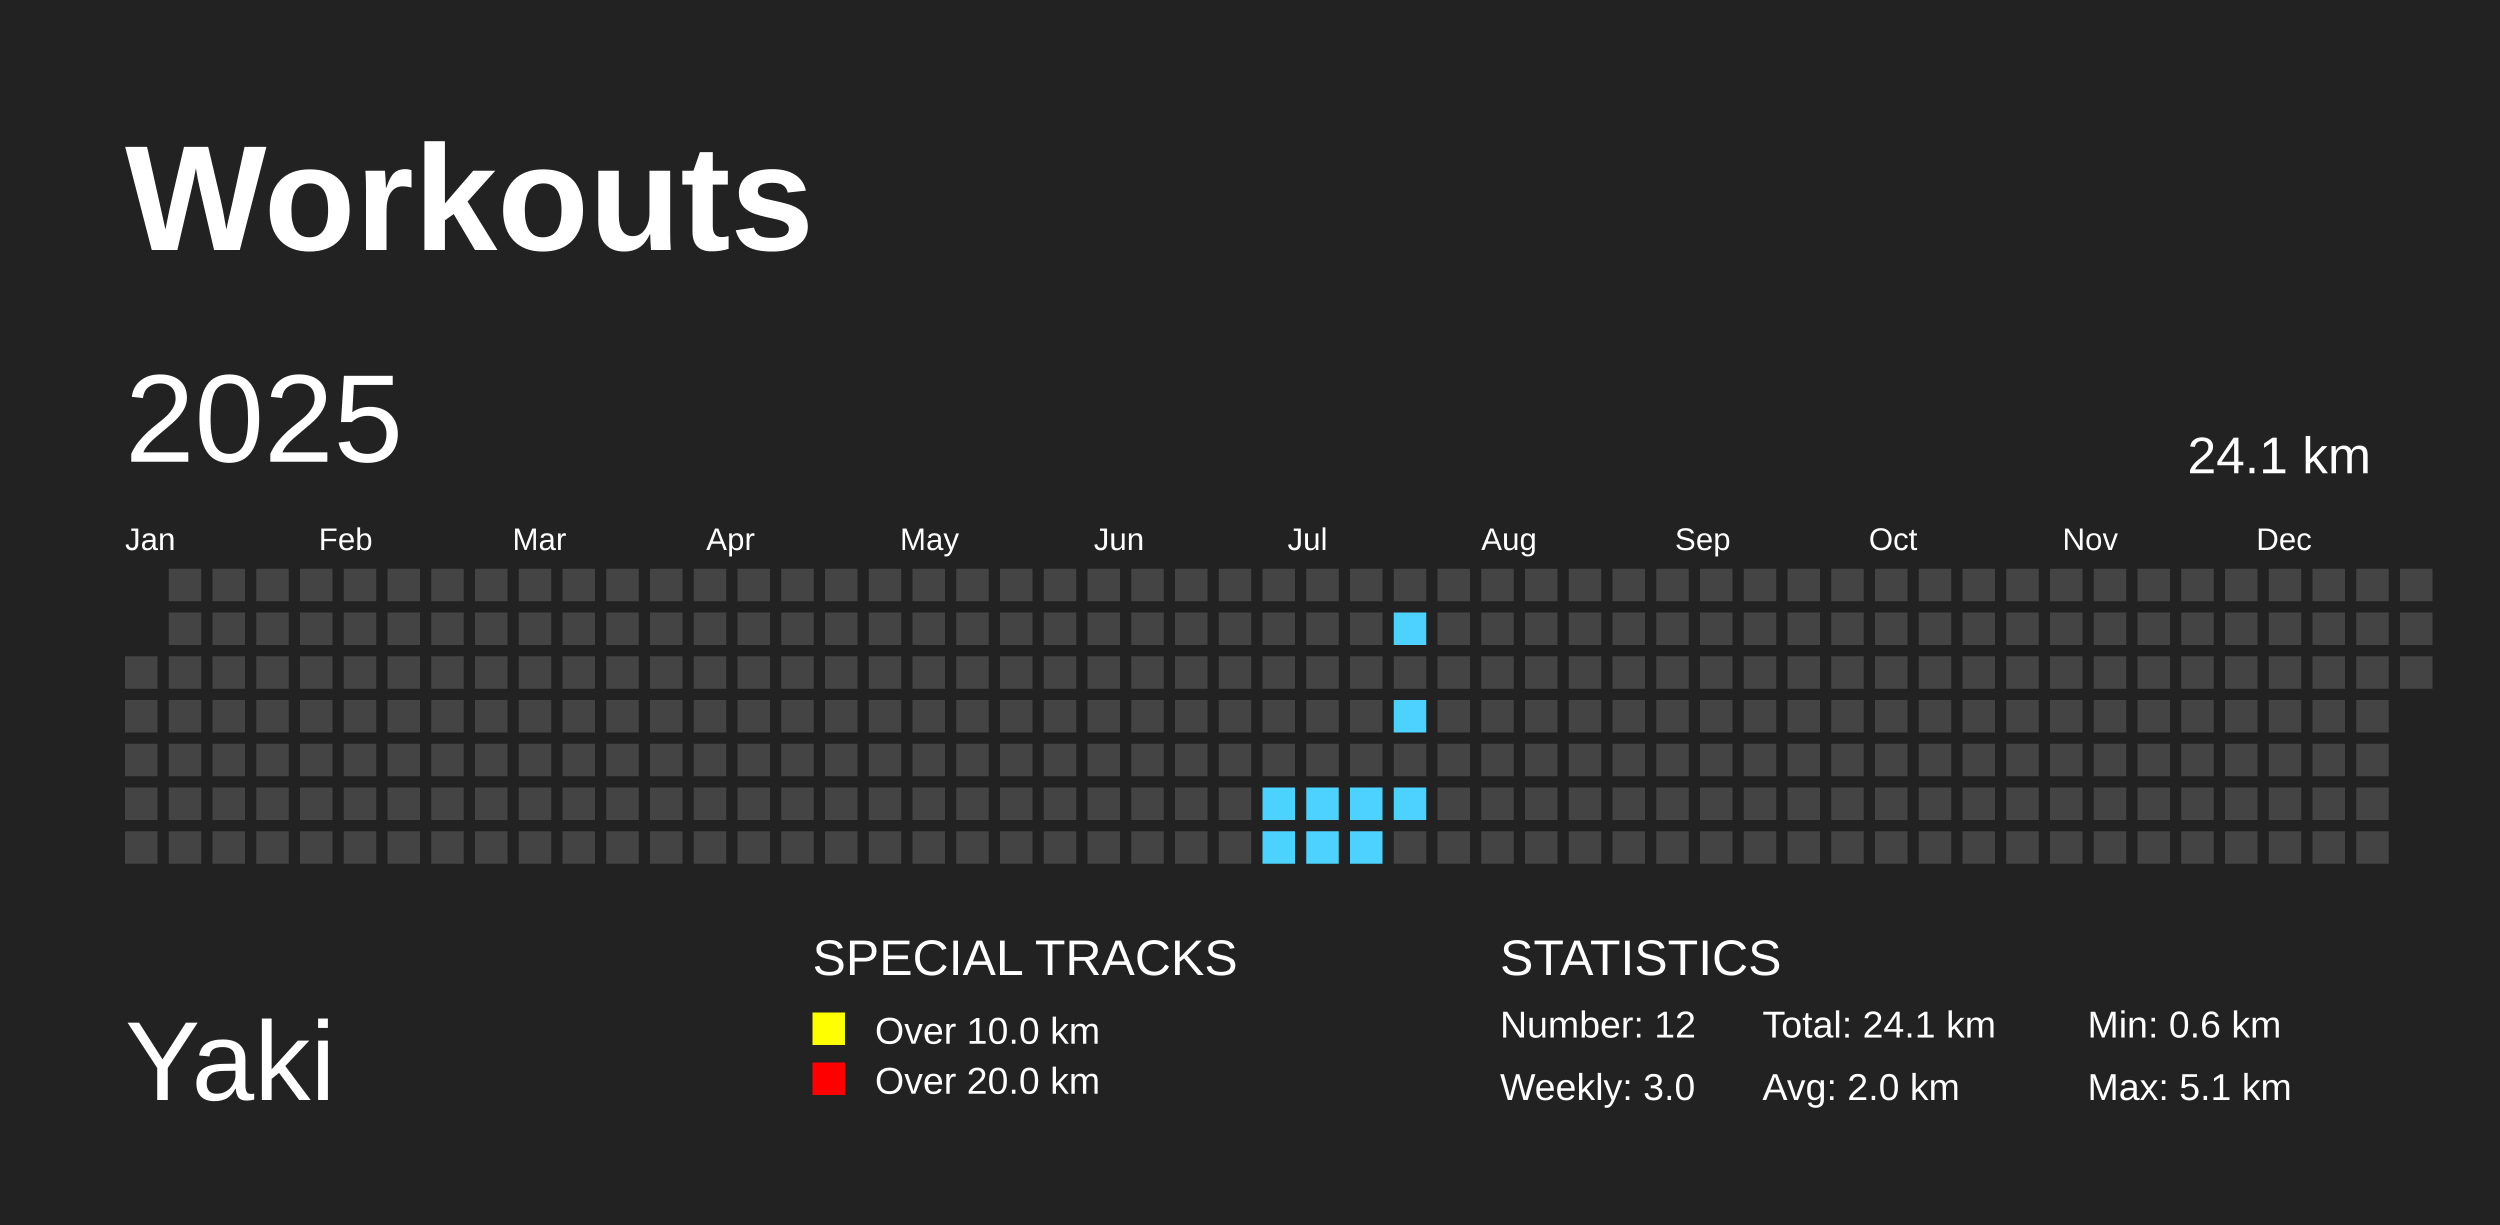
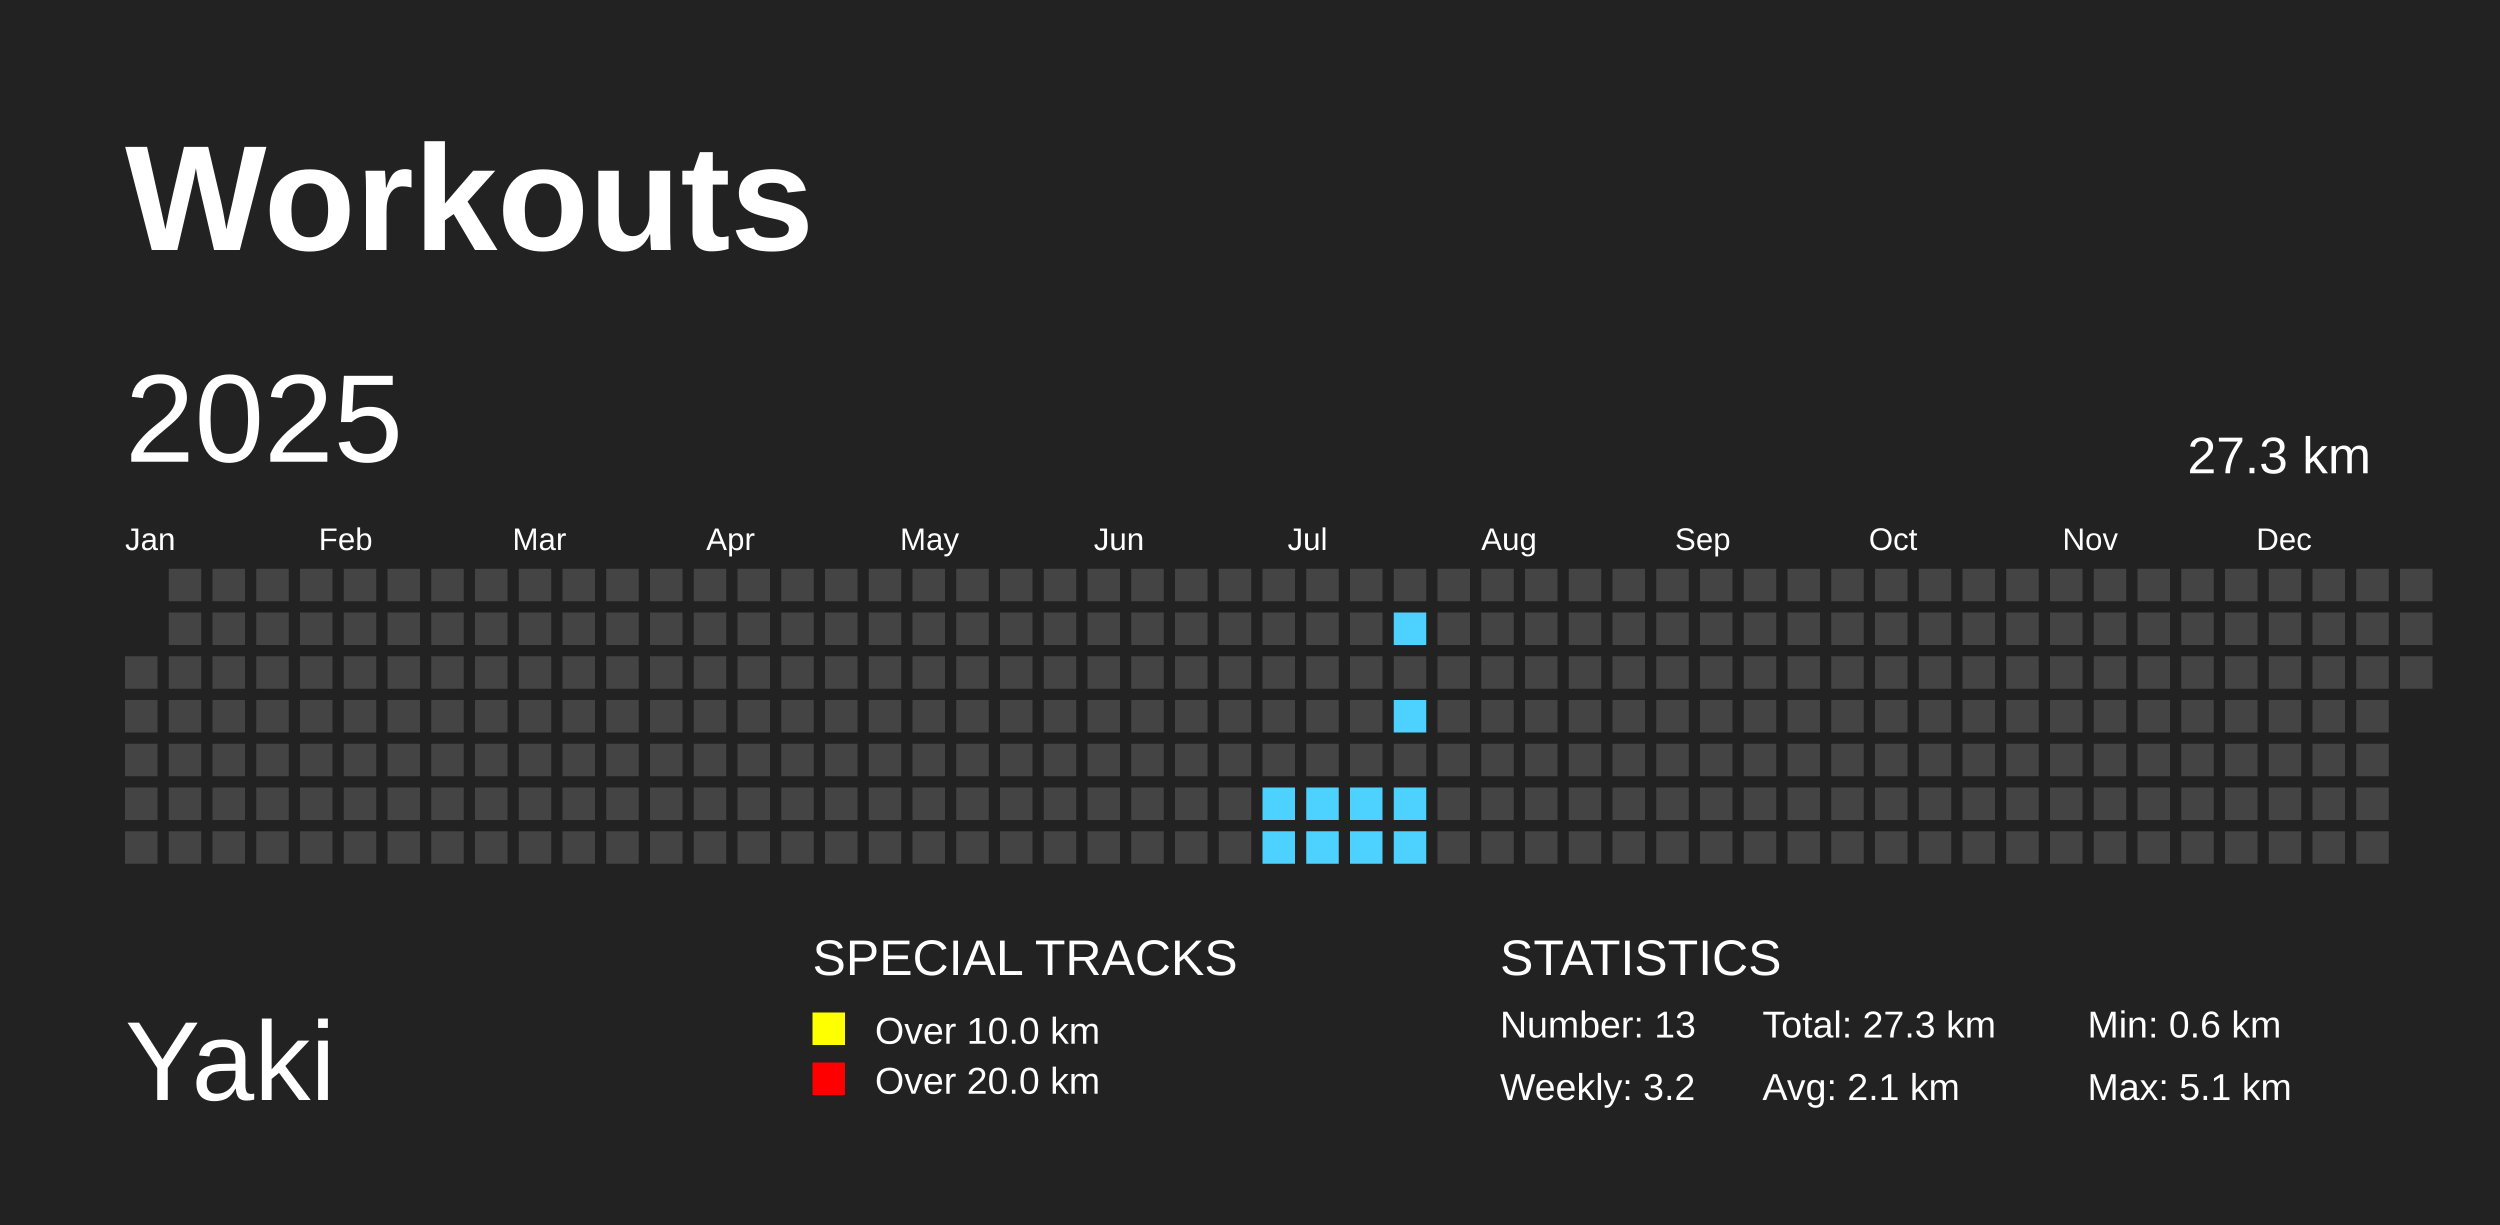
<svg xmlns="http://www.w3.org/2000/svg" baseProfile="full" height="98mm" version="1.1" viewBox="0,0,200,98" width="200mm">
  <defs />
  <rect fill="#222222" height="98" width="200" x="0" y="0" />
  <text fill="#FFFFFF" style="font-size:12px; font-family:Arial; font-weight:bold;" x="10" y="20">Workouts</text>
  <text fill="#FFFFFF" style="font-size:9px; font-family:Arial" x="10" y="88">Yaki</text>
  <text fill="#FFFFFF" style="font-size:4px; font-family:Arial" x="65" y="78">SPECIAL TRACKS</text>
  <rect fill="yellow" height="2.6" width="2.6" x="65" y="81" />
  <text fill="#FFFFFF" style="font-size:3px; font-family:Arial" x="70" y="83.5">Over 10.0 km</text>
  <rect fill="red" height="2.6" width="2.6" x="65" y="85" />
  <text fill="#FFFFFF" style="font-size:3px; font-family:Arial" x="70" y="87.5">Over 20.0 km</text>
  <text fill="#FFFFFF" style="font-size:4px; font-family:Arial" x="120" y="78">STATISTICS</text>
-   <text fill="#FFFFFF" style="font-size:3px; font-family:Arial" x="120" y="83">Number: 12</text>
-   <text fill="#FFFFFF" style="font-size:3px; font-family:Arial" x="120" y="88">Weekly: 3.0</text>
-   <text fill="#FFFFFF" style="font-size:3px; font-family:Arial" x="141" y="83">Total: 24.1 km</text>
-   <text fill="#FFFFFF" style="font-size:3px; font-family:Arial" x="141" y="88">Avg: 2.0 km</text>
+   <text fill="#FFFFFF" style="font-size:3px; font-family:Arial" x="120" y="83">Number: 13</text>
+   <text fill="#FFFFFF" style="font-size:3px; font-family:Arial" x="120" y="88">Weekly: 3.2</text>
+   <text fill="#FFFFFF" style="font-size:3px; font-family:Arial" x="141" y="83">Total: 27.3 km</text>
+   <text fill="#FFFFFF" style="font-size:3px; font-family:Arial" x="141" y="88">Avg: 2.1 km</text>
  <text fill="#FFFFFF" style="font-size:3px; font-family:Arial" x="167" y="83">Min: 0.6 km</text>
  <text fill="#FFFFFF" style="font-size:3px; font-family:Arial" x="167" y="88">Max: 5.1 km</text>
  <text dominant-baseline="hanging" fill="#FFFFFF" style="font-size:10.0px; font-family:Arial;" x="10" y="30">2025</text>
-   <text dominant-baseline="hanging" fill="#FFFFFF" style="font-size:4.125px; font-family:Arial;" x="175" y="35">24.1 km</text>
+   <text dominant-baseline="hanging" fill="#FFFFFF" style="font-size:4.125px; font-family:Arial;" x="175" y="35">27.3 km</text>
  <text fill="#FFFFFF" style="font-size:2.5px; font-family:Arial" x="10.0" y="44">Jan</text>
  <text fill="#FFFFFF" style="font-size:2.5px; font-family:Arial" x="25.5" y="44">Feb</text>
  <text fill="#FFFFFF" style="font-size:2.5px; font-family:Arial" x="41.0" y="44">Mar</text>
  <text fill="#FFFFFF" style="font-size:2.5px; font-family:Arial" x="56.5" y="44">Apr</text>
  <text fill="#FFFFFF" style="font-size:2.5px; font-family:Arial" x="72.0" y="44">May</text>
  <text fill="#FFFFFF" style="font-size:2.5px; font-family:Arial" x="87.5" y="44">Jun</text>
  <text fill="#FFFFFF" style="font-size:2.5px; font-family:Arial" x="103.0" y="44">Jul</text>
  <text fill="#FFFFFF" style="font-size:2.5px; font-family:Arial" x="118.5" y="44">Aug</text>
  <text fill="#FFFFFF" style="font-size:2.5px; font-family:Arial" x="134.0" y="44">Sep</text>
  <text fill="#FFFFFF" style="font-size:2.5px; font-family:Arial" x="149.5" y="44">Oct</text>
  <text fill="#FFFFFF" style="font-size:2.5px; font-family:Arial" x="165.0" y="44">Nov</text>
  <text fill="#FFFFFF" style="font-size:2.5px; font-family:Arial" x="180.5" y="44">Dec</text>
  <rect fill="#444444" height="2.6" width="2.6" x="10.0" y="52.5" />
  <rect fill="#444444" height="2.6" width="2.6" x="10.0" y="56.0" />
  <rect fill="#444444" height="2.6" width="2.6" x="10.0" y="59.5" />
  <rect fill="#444444" height="2.6" width="2.6" x="10.0" y="63.0" />
  <rect fill="#444444" height="2.6" width="2.6" x="10.0" y="66.5" />
  <rect fill="#444444" height="2.6" width="2.6" x="13.5" y="45.5" />
  <rect fill="#444444" height="2.6" width="2.6" x="13.5" y="49.0" />
  <rect fill="#444444" height="2.6" width="2.6" x="13.5" y="52.5" />
  <rect fill="#444444" height="2.6" width="2.6" x="13.5" y="56.0" />
  <rect fill="#444444" height="2.6" width="2.6" x="13.5" y="59.5" />
  <rect fill="#444444" height="2.6" width="2.6" x="13.5" y="63.0" />
  <rect fill="#444444" height="2.6" width="2.6" x="13.5" y="66.5" />
  <rect fill="#444444" height="2.6" width="2.6" x="17.0" y="45.5" />
  <rect fill="#444444" height="2.6" width="2.6" x="17.0" y="49.0" />
  <rect fill="#444444" height="2.6" width="2.6" x="17.0" y="52.5" />
  <rect fill="#444444" height="2.6" width="2.6" x="17.0" y="56.0" />
  <rect fill="#444444" height="2.6" width="2.6" x="17.0" y="59.5" />
  <rect fill="#444444" height="2.6" width="2.6" x="17.0" y="63.0" />
  <rect fill="#444444" height="2.6" width="2.6" x="17.0" y="66.5" />
  <rect fill="#444444" height="2.6" width="2.6" x="20.5" y="45.5" />
  <rect fill="#444444" height="2.6" width="2.6" x="20.5" y="49.0" />
  <rect fill="#444444" height="2.6" width="2.6" x="20.5" y="52.5" />
  <rect fill="#444444" height="2.6" width="2.6" x="20.5" y="56.0" />
  <rect fill="#444444" height="2.6" width="2.6" x="20.5" y="59.5" />
  <rect fill="#444444" height="2.6" width="2.6" x="20.5" y="63.0" />
  <rect fill="#444444" height="2.6" width="2.6" x="20.5" y="66.5" />
  <rect fill="#444444" height="2.6" width="2.6" x="24.0" y="45.5" />
  <rect fill="#444444" height="2.6" width="2.6" x="24.0" y="49.0" />
  <rect fill="#444444" height="2.6" width="2.6" x="24.0" y="52.5" />
  <rect fill="#444444" height="2.6" width="2.6" x="24.0" y="56.0" />
  <rect fill="#444444" height="2.6" width="2.6" x="24.0" y="59.5" />
  <rect fill="#444444" height="2.6" width="2.6" x="24.0" y="63.0" />
  <rect fill="#444444" height="2.6" width="2.6" x="24.0" y="66.5" />
  <rect fill="#444444" height="2.6" width="2.6" x="27.5" y="45.5" />
  <rect fill="#444444" height="2.6" width="2.6" x="27.5" y="49.0" />
  <rect fill="#444444" height="2.6" width="2.6" x="27.5" y="52.5" />
  <rect fill="#444444" height="2.6" width="2.6" x="27.5" y="56.0" />
  <rect fill="#444444" height="2.6" width="2.6" x="27.5" y="59.5" />
  <rect fill="#444444" height="2.6" width="2.6" x="27.5" y="63.0" />
  <rect fill="#444444" height="2.6" width="2.6" x="27.5" y="66.5" />
  <rect fill="#444444" height="2.6" width="2.6" x="31.0" y="45.5" />
  <rect fill="#444444" height="2.6" width="2.6" x="31.0" y="49.0" />
  <rect fill="#444444" height="2.6" width="2.6" x="31.0" y="52.5" />
  <rect fill="#444444" height="2.6" width="2.6" x="31.0" y="56.0" />
  <rect fill="#444444" height="2.6" width="2.6" x="31.0" y="59.5" />
  <rect fill="#444444" height="2.6" width="2.6" x="31.0" y="63.0" />
  <rect fill="#444444" height="2.6" width="2.6" x="31.0" y="66.5" />
  <rect fill="#444444" height="2.6" width="2.6" x="34.5" y="45.5" />
  <rect fill="#444444" height="2.6" width="2.6" x="34.5" y="49.0" />
  <rect fill="#444444" height="2.6" width="2.6" x="34.5" y="52.5" />
  <rect fill="#444444" height="2.6" width="2.6" x="34.5" y="56.0" />
  <rect fill="#444444" height="2.6" width="2.6" x="34.5" y="59.5" />
  <rect fill="#444444" height="2.6" width="2.6" x="34.5" y="63.0" />
  <rect fill="#444444" height="2.6" width="2.6" x="34.5" y="66.5" />
  <rect fill="#444444" height="2.6" width="2.6" x="38.0" y="45.5" />
  <rect fill="#444444" height="2.6" width="2.6" x="38.0" y="49.0" />
  <rect fill="#444444" height="2.6" width="2.6" x="38.0" y="52.5" />
  <rect fill="#444444" height="2.6" width="2.6" x="38.0" y="56.0" />
  <rect fill="#444444" height="2.6" width="2.6" x="38.0" y="59.5" />
  <rect fill="#444444" height="2.6" width="2.6" x="38.0" y="63.0" />
  <rect fill="#444444" height="2.6" width="2.6" x="38.0" y="66.5" />
  <rect fill="#444444" height="2.6" width="2.6" x="41.5" y="45.5" />
  <rect fill="#444444" height="2.6" width="2.6" x="41.5" y="49.0" />
  <rect fill="#444444" height="2.6" width="2.6" x="41.5" y="52.5" />
  <rect fill="#444444" height="2.6" width="2.6" x="41.5" y="56.0" />
  <rect fill="#444444" height="2.6" width="2.6" x="41.5" y="59.5" />
  <rect fill="#444444" height="2.6" width="2.6" x="41.5" y="63.0" />
  <rect fill="#444444" height="2.6" width="2.6" x="41.5" y="66.5" />
  <rect fill="#444444" height="2.6" width="2.6" x="45.0" y="45.5" />
  <rect fill="#444444" height="2.6" width="2.6" x="45.0" y="49.0" />
  <rect fill="#444444" height="2.6" width="2.6" x="45.0" y="52.5" />
  <rect fill="#444444" height="2.6" width="2.6" x="45.0" y="56.0" />
  <rect fill="#444444" height="2.6" width="2.6" x="45.0" y="59.5" />
  <rect fill="#444444" height="2.6" width="2.6" x="45.0" y="63.0" />
  <rect fill="#444444" height="2.6" width="2.6" x="45.0" y="66.5" />
  <rect fill="#444444" height="2.6" width="2.6" x="48.5" y="45.5" />
  <rect fill="#444444" height="2.6" width="2.6" x="48.5" y="49.0" />
  <rect fill="#444444" height="2.6" width="2.6" x="48.5" y="52.5" />
  <rect fill="#444444" height="2.6" width="2.6" x="48.5" y="56.0" />
  <rect fill="#444444" height="2.6" width="2.6" x="48.5" y="59.5" />
  <rect fill="#444444" height="2.6" width="2.6" x="48.5" y="63.0" />
  <rect fill="#444444" height="2.6" width="2.6" x="48.5" y="66.5" />
  <rect fill="#444444" height="2.6" width="2.6" x="52.0" y="45.5" />
  <rect fill="#444444" height="2.6" width="2.6" x="52.0" y="49.0" />
  <rect fill="#444444" height="2.6" width="2.6" x="52.0" y="52.5" />
  <rect fill="#444444" height="2.6" width="2.6" x="52.0" y="56.0" />
  <rect fill="#444444" height="2.6" width="2.6" x="52.0" y="59.5" />
  <rect fill="#444444" height="2.6" width="2.6" x="52.0" y="63.0" />
  <rect fill="#444444" height="2.6" width="2.6" x="52.0" y="66.5" />
  <rect fill="#444444" height="2.6" width="2.6" x="55.5" y="45.5" />
  <rect fill="#444444" height="2.6" width="2.6" x="55.5" y="49.0" />
  <rect fill="#444444" height="2.6" width="2.6" x="55.5" y="52.5" />
  <rect fill="#444444" height="2.6" width="2.6" x="55.5" y="56.0" />
  <rect fill="#444444" height="2.6" width="2.6" x="55.5" y="59.5" />
  <rect fill="#444444" height="2.6" width="2.6" x="55.5" y="63.0" />
  <rect fill="#444444" height="2.6" width="2.6" x="55.5" y="66.5" />
  <rect fill="#444444" height="2.6" width="2.6" x="59.0" y="45.5" />
  <rect fill="#444444" height="2.6" width="2.6" x="59.0" y="49.0" />
  <rect fill="#444444" height="2.6" width="2.6" x="59.0" y="52.5" />
  <rect fill="#444444" height="2.6" width="2.6" x="59.0" y="56.0" />
  <rect fill="#444444" height="2.6" width="2.6" x="59.0" y="59.5" />
  <rect fill="#444444" height="2.6" width="2.6" x="59.0" y="63.0" />
  <rect fill="#444444" height="2.6" width="2.6" x="59.0" y="66.5" />
  <rect fill="#444444" height="2.6" width="2.6" x="62.5" y="45.5" />
  <rect fill="#444444" height="2.6" width="2.6" x="62.5" y="49.0" />
  <rect fill="#444444" height="2.6" width="2.6" x="62.5" y="52.5" />
  <rect fill="#444444" height="2.6" width="2.6" x="62.5" y="56.0" />
  <rect fill="#444444" height="2.6" width="2.6" x="62.5" y="59.5" />
  <rect fill="#444444" height="2.6" width="2.6" x="62.5" y="63.0" />
  <rect fill="#444444" height="2.6" width="2.6" x="62.5" y="66.5" />
  <rect fill="#444444" height="2.6" width="2.6" x="66.0" y="45.5" />
  <rect fill="#444444" height="2.6" width="2.6" x="66.0" y="49.0" />
  <rect fill="#444444" height="2.6" width="2.6" x="66.0" y="52.5" />
  <rect fill="#444444" height="2.6" width="2.6" x="66.0" y="56.0" />
  <rect fill="#444444" height="2.6" width="2.6" x="66.0" y="59.5" />
  <rect fill="#444444" height="2.6" width="2.6" x="66.0" y="63.0" />
  <rect fill="#444444" height="2.6" width="2.6" x="66.0" y="66.5" />
  <rect fill="#444444" height="2.6" width="2.6" x="69.5" y="45.5" />
  <rect fill="#444444" height="2.6" width="2.6" x="69.5" y="49.0" />
  <rect fill="#444444" height="2.6" width="2.6" x="69.5" y="52.5" />
  <rect fill="#444444" height="2.6" width="2.6" x="69.5" y="56.0" />
  <rect fill="#444444" height="2.6" width="2.6" x="69.5" y="59.5" />
  <rect fill="#444444" height="2.6" width="2.6" x="69.5" y="63.0" />
  <rect fill="#444444" height="2.6" width="2.6" x="69.5" y="66.5" />
  <rect fill="#444444" height="2.6" width="2.6" x="73.0" y="45.5" />
  <rect fill="#444444" height="2.6" width="2.6" x="73.0" y="49.0" />
  <rect fill="#444444" height="2.6" width="2.6" x="73.0" y="52.5" />
  <rect fill="#444444" height="2.6" width="2.6" x="73.0" y="56.0" />
  <rect fill="#444444" height="2.6" width="2.6" x="73.0" y="59.5" />
  <rect fill="#444444" height="2.6" width="2.6" x="73.0" y="63.0" />
  <rect fill="#444444" height="2.6" width="2.6" x="73.0" y="66.5" />
  <rect fill="#444444" height="2.6" width="2.6" x="76.5" y="45.5" />
  <rect fill="#444444" height="2.6" width="2.6" x="76.5" y="49.0" />
  <rect fill="#444444" height="2.6" width="2.6" x="76.5" y="52.5" />
  <rect fill="#444444" height="2.6" width="2.6" x="76.5" y="56.0" />
  <rect fill="#444444" height="2.6" width="2.6" x="76.5" y="59.5" />
  <rect fill="#444444" height="2.6" width="2.6" x="76.5" y="63.0" />
  <rect fill="#444444" height="2.6" width="2.6" x="76.5" y="66.5" />
  <rect fill="#444444" height="2.6" width="2.6" x="80.0" y="45.5" />
  <rect fill="#444444" height="2.6" width="2.6" x="80.0" y="49.0" />
  <rect fill="#444444" height="2.6" width="2.6" x="80.0" y="52.5" />
  <rect fill="#444444" height="2.6" width="2.6" x="80.0" y="56.0" />
  <rect fill="#444444" height="2.6" width="2.6" x="80.0" y="59.5" />
  <rect fill="#444444" height="2.6" width="2.6" x="80.0" y="63.0" />
  <rect fill="#444444" height="2.6" width="2.6" x="80.0" y="66.5" />
  <rect fill="#444444" height="2.6" width="2.6" x="83.5" y="45.5" />
  <rect fill="#444444" height="2.6" width="2.6" x="83.5" y="49.0" />
  <rect fill="#444444" height="2.6" width="2.6" x="83.5" y="52.5" />
  <rect fill="#444444" height="2.6" width="2.6" x="83.5" y="56.0" />
  <rect fill="#444444" height="2.6" width="2.6" x="83.5" y="59.5" />
  <rect fill="#444444" height="2.6" width="2.6" x="83.5" y="63.0" />
  <rect fill="#444444" height="2.6" width="2.6" x="83.5" y="66.5" />
  <rect fill="#444444" height="2.6" width="2.6" x="87.0" y="45.5" />
  <rect fill="#444444" height="2.6" width="2.6" x="87.0" y="49.0" />
  <rect fill="#444444" height="2.6" width="2.6" x="87.0" y="52.5" />
  <rect fill="#444444" height="2.6" width="2.6" x="87.0" y="56.0" />
  <rect fill="#444444" height="2.6" width="2.6" x="87.0" y="59.5" />
  <rect fill="#444444" height="2.6" width="2.6" x="87.0" y="63.0" />
  <rect fill="#444444" height="2.6" width="2.6" x="87.0" y="66.5" />
  <rect fill="#444444" height="2.6" width="2.6" x="90.5" y="45.5" />
  <rect fill="#444444" height="2.6" width="2.6" x="90.5" y="49.0" />
  <rect fill="#444444" height="2.6" width="2.6" x="90.5" y="52.5" />
  <rect fill="#444444" height="2.6" width="2.6" x="90.5" y="56.0" />
  <rect fill="#444444" height="2.6" width="2.6" x="90.5" y="59.5" />
  <rect fill="#444444" height="2.6" width="2.6" x="90.5" y="63.0" />
  <rect fill="#444444" height="2.6" width="2.6" x="90.5" y="66.5" />
  <rect fill="#444444" height="2.6" width="2.6" x="94.0" y="45.5" />
  <rect fill="#444444" height="2.6" width="2.6" x="94.0" y="49.0" />
  <rect fill="#444444" height="2.6" width="2.6" x="94.0" y="52.5" />
  <rect fill="#444444" height="2.6" width="2.6" x="94.0" y="56.0" />
  <rect fill="#444444" height="2.6" width="2.6" x="94.0" y="59.5" />
  <rect fill="#444444" height="2.6" width="2.6" x="94.0" y="63.0" />
  <rect fill="#444444" height="2.6" width="2.6" x="94.0" y="66.5" />
  <rect fill="#444444" height="2.6" width="2.6" x="97.5" y="45.5" />
  <rect fill="#444444" height="2.6" width="2.6" x="97.5" y="49.0" />
  <rect fill="#444444" height="2.6" width="2.6" x="97.5" y="52.5" />
  <rect fill="#444444" height="2.6" width="2.6" x="97.5" y="56.0" />
  <rect fill="#444444" height="2.6" width="2.6" x="97.5" y="59.5" />
  <rect fill="#444444" height="2.6" width="2.6" x="97.5" y="63.0" />
  <rect fill="#444444" height="2.6" width="2.6" x="97.5" y="66.5" />
  <rect fill="#444444" height="2.6" width="2.6" x="101.0" y="45.5" />
  <rect fill="#444444" height="2.6" width="2.6" x="101.0" y="49.0" />
  <rect fill="#444444" height="2.6" width="2.6" x="101.0" y="52.5" />
  <rect fill="#444444" height="2.6" width="2.6" x="101.0" y="56.0" />
  <rect fill="#444444" height="2.6" width="2.6" x="101.0" y="59.5" />
  <rect fill="#4DD2FF" height="2.6" width="2.6" x="101.0" y="63.0" />
  <rect fill="#4DD2FF" height="2.6" width="2.6" x="101.0" y="66.5" />
  <rect fill="#444444" height="2.6" width="2.6" x="104.5" y="45.5" />
  <rect fill="#444444" height="2.6" width="2.6" x="104.5" y="49.0" />
  <rect fill="#444444" height="2.6" width="2.6" x="104.5" y="52.5" />
  <rect fill="#444444" height="2.6" width="2.6" x="104.5" y="56.0" />
  <rect fill="#444444" height="2.6" width="2.6" x="104.5" y="59.5" />
  <rect fill="#4DD2FF" height="2.6" width="2.6" x="104.5" y="63.0" />
  <rect fill="#4DD2FF" height="2.6" width="2.6" x="104.5" y="66.5" />
  <rect fill="#444444" height="2.6" width="2.6" x="108.0" y="45.5" />
  <rect fill="#444444" height="2.6" width="2.6" x="108.0" y="49.0" />
  <rect fill="#444444" height="2.6" width="2.6" x="108.0" y="52.5" />
  <rect fill="#444444" height="2.6" width="2.6" x="108.0" y="56.0" />
  <rect fill="#444444" height="2.6" width="2.6" x="108.0" y="59.5" />
  <rect fill="#4DD2FF" height="2.6" width="2.6" x="108.0" y="63.0" />
  <rect fill="#4DD2FF" height="2.6" width="2.6" x="108.0" y="66.5" />
  <rect fill="#444444" height="2.6" width="2.6" x="111.5" y="45.5" />
  <rect fill="#4DD2FF" height="2.6" width="2.6" x="111.5" y="49.0" />
  <rect fill="#444444" height="2.6" width="2.6" x="111.5" y="52.5" />
  <rect fill="#4DD2FF" height="2.6" width="2.6" x="111.5" y="56.0" />
  <rect fill="#444444" height="2.6" width="2.6" x="111.5" y="59.5" />
  <rect fill="#4DD2FF" height="2.6" width="2.6" x="111.5" y="63.0" />
-   <rect fill="#444444" height="2.6" width="2.6" x="111.5" y="66.5" />
+   <rect fill="#4DD2FF" height="2.6" width="2.6" x="111.5" y="66.5" />
  <rect fill="#444444" height="2.6" width="2.6" x="115.0" y="45.5" />
  <rect fill="#444444" height="2.6" width="2.6" x="115.0" y="49.0" />
  <rect fill="#444444" height="2.6" width="2.6" x="115.0" y="52.5" />
  <rect fill="#444444" height="2.6" width="2.6" x="115.0" y="56.0" />
  <rect fill="#444444" height="2.6" width="2.6" x="115.0" y="59.5" />
  <rect fill="#444444" height="2.6" width="2.6" x="115.0" y="63.0" />
  <rect fill="#444444" height="2.6" width="2.6" x="115.0" y="66.5" />
  <rect fill="#444444" height="2.6" width="2.6" x="118.5" y="45.5" />
  <rect fill="#444444" height="2.6" width="2.6" x="118.5" y="49.0" />
  <rect fill="#444444" height="2.6" width="2.6" x="118.5" y="52.5" />
  <rect fill="#444444" height="2.6" width="2.6" x="118.5" y="56.0" />
  <rect fill="#444444" height="2.6" width="2.6" x="118.5" y="59.5" />
  <rect fill="#444444" height="2.6" width="2.6" x="118.5" y="63.0" />
  <rect fill="#444444" height="2.6" width="2.6" x="118.5" y="66.5" />
  <rect fill="#444444" height="2.6" width="2.6" x="122.0" y="45.5" />
  <rect fill="#444444" height="2.6" width="2.6" x="122.0" y="49.0" />
  <rect fill="#444444" height="2.6" width="2.6" x="122.0" y="52.5" />
  <rect fill="#444444" height="2.6" width="2.6" x="122.0" y="56.0" />
  <rect fill="#444444" height="2.6" width="2.6" x="122.0" y="59.5" />
  <rect fill="#444444" height="2.6" width="2.6" x="122.0" y="63.0" />
  <rect fill="#444444" height="2.6" width="2.6" x="122.0" y="66.5" />
  <rect fill="#444444" height="2.6" width="2.6" x="125.5" y="45.5" />
  <rect fill="#444444" height="2.6" width="2.6" x="125.5" y="49.0" />
  <rect fill="#444444" height="2.6" width="2.6" x="125.5" y="52.5" />
  <rect fill="#444444" height="2.6" width="2.6" x="125.5" y="56.0" />
  <rect fill="#444444" height="2.6" width="2.6" x="125.5" y="59.5" />
  <rect fill="#444444" height="2.6" width="2.6" x="125.5" y="63.0" />
  <rect fill="#444444" height="2.6" width="2.6" x="125.5" y="66.5" />
  <rect fill="#444444" height="2.6" width="2.6" x="129.0" y="45.5" />
  <rect fill="#444444" height="2.6" width="2.6" x="129.0" y="49.0" />
  <rect fill="#444444" height="2.6" width="2.6" x="129.0" y="52.5" />
  <rect fill="#444444" height="2.6" width="2.6" x="129.0" y="56.0" />
  <rect fill="#444444" height="2.6" width="2.6" x="129.0" y="59.5" />
  <rect fill="#444444" height="2.6" width="2.6" x="129.0" y="63.0" />
  <rect fill="#444444" height="2.6" width="2.6" x="129.0" y="66.5" />
  <rect fill="#444444" height="2.6" width="2.6" x="132.5" y="45.5" />
  <rect fill="#444444" height="2.6" width="2.6" x="132.5" y="49.0" />
  <rect fill="#444444" height="2.6" width="2.6" x="132.5" y="52.5" />
  <rect fill="#444444" height="2.6" width="2.6" x="132.5" y="56.0" />
  <rect fill="#444444" height="2.6" width="2.6" x="132.5" y="59.5" />
  <rect fill="#444444" height="2.6" width="2.6" x="132.5" y="63.0" />
  <rect fill="#444444" height="2.6" width="2.6" x="132.5" y="66.5" />
  <rect fill="#444444" height="2.6" width="2.6" x="136.0" y="45.5" />
  <rect fill="#444444" height="2.6" width="2.6" x="136.0" y="49.0" />
  <rect fill="#444444" height="2.6" width="2.6" x="136.0" y="52.5" />
  <rect fill="#444444" height="2.6" width="2.6" x="136.0" y="56.0" />
  <rect fill="#444444" height="2.6" width="2.6" x="136.0" y="59.5" />
  <rect fill="#444444" height="2.6" width="2.6" x="136.0" y="63.0" />
  <rect fill="#444444" height="2.6" width="2.6" x="136.0" y="66.5" />
  <rect fill="#444444" height="2.6" width="2.6" x="139.5" y="45.5" />
  <rect fill="#444444" height="2.6" width="2.6" x="139.5" y="49.0" />
  <rect fill="#444444" height="2.6" width="2.6" x="139.5" y="52.5" />
  <rect fill="#444444" height="2.6" width="2.6" x="139.5" y="56.0" />
  <rect fill="#444444" height="2.6" width="2.6" x="139.5" y="59.5" />
  <rect fill="#444444" height="2.6" width="2.6" x="139.5" y="63.0" />
  <rect fill="#444444" height="2.6" width="2.6" x="139.5" y="66.5" />
  <rect fill="#444444" height="2.6" width="2.6" x="143.0" y="45.5" />
  <rect fill="#444444" height="2.6" width="2.6" x="143.0" y="49.0" />
  <rect fill="#444444" height="2.6" width="2.6" x="143.0" y="52.5" />
  <rect fill="#444444" height="2.6" width="2.6" x="143.0" y="56.0" />
  <rect fill="#444444" height="2.6" width="2.6" x="143.0" y="59.5" />
  <rect fill="#444444" height="2.6" width="2.6" x="143.0" y="63.0" />
  <rect fill="#444444" height="2.6" width="2.6" x="143.0" y="66.5" />
  <rect fill="#444444" height="2.6" width="2.6" x="146.5" y="45.5" />
  <rect fill="#444444" height="2.6" width="2.6" x="146.5" y="49.0" />
  <rect fill="#444444" height="2.6" width="2.6" x="146.5" y="52.5" />
  <rect fill="#444444" height="2.6" width="2.6" x="146.5" y="56.0" />
  <rect fill="#444444" height="2.6" width="2.6" x="146.5" y="59.5" />
  <rect fill="#444444" height="2.6" width="2.6" x="146.5" y="63.0" />
  <rect fill="#444444" height="2.6" width="2.6" x="146.5" y="66.5" />
  <rect fill="#444444" height="2.6" width="2.6" x="150.0" y="45.5" />
  <rect fill="#444444" height="2.6" width="2.6" x="150.0" y="49.0" />
  <rect fill="#444444" height="2.6" width="2.6" x="150.0" y="52.5" />
  <rect fill="#444444" height="2.6" width="2.6" x="150.0" y="56.0" />
  <rect fill="#444444" height="2.6" width="2.6" x="150.0" y="59.5" />
  <rect fill="#444444" height="2.6" width="2.6" x="150.0" y="63.0" />
  <rect fill="#444444" height="2.6" width="2.6" x="150.0" y="66.5" />
  <rect fill="#444444" height="2.6" width="2.6" x="153.5" y="45.5" />
  <rect fill="#444444" height="2.6" width="2.6" x="153.5" y="49.0" />
  <rect fill="#444444" height="2.6" width="2.6" x="153.5" y="52.5" />
  <rect fill="#444444" height="2.6" width="2.6" x="153.5" y="56.0" />
  <rect fill="#444444" height="2.6" width="2.6" x="153.5" y="59.5" />
  <rect fill="#444444" height="2.6" width="2.6" x="153.5" y="63.0" />
  <rect fill="#444444" height="2.6" width="2.6" x="153.5" y="66.5" />
  <rect fill="#444444" height="2.6" width="2.6" x="157.0" y="45.5" />
  <rect fill="#444444" height="2.6" width="2.6" x="157.0" y="49.0" />
  <rect fill="#444444" height="2.6" width="2.6" x="157.0" y="52.5" />
  <rect fill="#444444" height="2.6" width="2.6" x="157.0" y="56.0" />
  <rect fill="#444444" height="2.6" width="2.6" x="157.0" y="59.5" />
  <rect fill="#444444" height="2.6" width="2.6" x="157.0" y="63.0" />
  <rect fill="#444444" height="2.6" width="2.6" x="157.0" y="66.5" />
  <rect fill="#444444" height="2.6" width="2.6" x="160.5" y="45.5" />
  <rect fill="#444444" height="2.6" width="2.6" x="160.5" y="49.0" />
  <rect fill="#444444" height="2.6" width="2.6" x="160.5" y="52.5" />
  <rect fill="#444444" height="2.6" width="2.6" x="160.5" y="56.0" />
  <rect fill="#444444" height="2.6" width="2.6" x="160.5" y="59.5" />
  <rect fill="#444444" height="2.6" width="2.6" x="160.5" y="63.0" />
  <rect fill="#444444" height="2.6" width="2.6" x="160.5" y="66.5" />
  <rect fill="#444444" height="2.6" width="2.6" x="164.0" y="45.5" />
  <rect fill="#444444" height="2.6" width="2.6" x="164.0" y="49.0" />
  <rect fill="#444444" height="2.6" width="2.6" x="164.0" y="52.5" />
  <rect fill="#444444" height="2.6" width="2.6" x="164.0" y="56.0" />
  <rect fill="#444444" height="2.6" width="2.6" x="164.0" y="59.5" />
  <rect fill="#444444" height="2.6" width="2.6" x="164.0" y="63.0" />
  <rect fill="#444444" height="2.6" width="2.6" x="164.0" y="66.5" />
  <rect fill="#444444" height="2.6" width="2.6" x="167.5" y="45.5" />
  <rect fill="#444444" height="2.6" width="2.6" x="167.5" y="49.0" />
  <rect fill="#444444" height="2.6" width="2.6" x="167.5" y="52.5" />
  <rect fill="#444444" height="2.6" width="2.6" x="167.5" y="56.0" />
  <rect fill="#444444" height="2.6" width="2.6" x="167.5" y="59.5" />
  <rect fill="#444444" height="2.6" width="2.6" x="167.5" y="63.0" />
  <rect fill="#444444" height="2.6" width="2.6" x="167.5" y="66.5" />
  <rect fill="#444444" height="2.6" width="2.6" x="171.0" y="45.5" />
  <rect fill="#444444" height="2.6" width="2.6" x="171.0" y="49.0" />
  <rect fill="#444444" height="2.6" width="2.6" x="171.0" y="52.5" />
  <rect fill="#444444" height="2.6" width="2.6" x="171.0" y="56.0" />
  <rect fill="#444444" height="2.6" width="2.6" x="171.0" y="59.5" />
  <rect fill="#444444" height="2.6" width="2.6" x="171.0" y="63.0" />
  <rect fill="#444444" height="2.6" width="2.6" x="171.0" y="66.5" />
  <rect fill="#444444" height="2.6" width="2.6" x="174.5" y="45.5" />
  <rect fill="#444444" height="2.6" width="2.6" x="174.5" y="49.0" />
  <rect fill="#444444" height="2.6" width="2.6" x="174.5" y="52.5" />
  <rect fill="#444444" height="2.6" width="2.6" x="174.5" y="56.0" />
  <rect fill="#444444" height="2.6" width="2.6" x="174.5" y="59.5" />
  <rect fill="#444444" height="2.6" width="2.6" x="174.5" y="63.0" />
  <rect fill="#444444" height="2.6" width="2.6" x="174.5" y="66.5" />
  <rect fill="#444444" height="2.6" width="2.6" x="178.0" y="45.5" />
  <rect fill="#444444" height="2.6" width="2.6" x="178.0" y="49.0" />
  <rect fill="#444444" height="2.6" width="2.6" x="178.0" y="52.5" />
  <rect fill="#444444" height="2.6" width="2.6" x="178.0" y="56.0" />
  <rect fill="#444444" height="2.6" width="2.6" x="178.0" y="59.5" />
  <rect fill="#444444" height="2.6" width="2.6" x="178.0" y="63.0" />
  <rect fill="#444444" height="2.6" width="2.6" x="178.0" y="66.5" />
  <rect fill="#444444" height="2.6" width="2.6" x="181.5" y="45.5" />
  <rect fill="#444444" height="2.6" width="2.6" x="181.5" y="49.0" />
  <rect fill="#444444" height="2.6" width="2.6" x="181.5" y="52.5" />
  <rect fill="#444444" height="2.6" width="2.6" x="181.5" y="56.0" />
  <rect fill="#444444" height="2.6" width="2.6" x="181.5" y="59.5" />
  <rect fill="#444444" height="2.6" width="2.6" x="181.5" y="63.0" />
  <rect fill="#444444" height="2.6" width="2.6" x="181.5" y="66.5" />
  <rect fill="#444444" height="2.6" width="2.6" x="185.0" y="45.5" />
  <rect fill="#444444" height="2.6" width="2.6" x="185.0" y="49.0" />
  <rect fill="#444444" height="2.6" width="2.6" x="185.0" y="52.5" />
  <rect fill="#444444" height="2.6" width="2.6" x="185.0" y="56.0" />
  <rect fill="#444444" height="2.6" width="2.6" x="185.0" y="59.5" />
  <rect fill="#444444" height="2.6" width="2.6" x="185.0" y="63.0" />
  <rect fill="#444444" height="2.6" width="2.6" x="185.0" y="66.5" />
  <rect fill="#444444" height="2.6" width="2.6" x="188.5" y="45.5" />
  <rect fill="#444444" height="2.6" width="2.6" x="188.5" y="49.0" />
  <rect fill="#444444" height="2.6" width="2.6" x="188.5" y="52.5" />
  <rect fill="#444444" height="2.6" width="2.6" x="188.5" y="56.0" />
  <rect fill="#444444" height="2.6" width="2.6" x="188.5" y="59.5" />
  <rect fill="#444444" height="2.6" width="2.6" x="188.5" y="63.0" />
  <rect fill="#444444" height="2.6" width="2.6" x="188.5" y="66.5" />
  <rect fill="#444444" height="2.6" width="2.6" x="192.0" y="45.5" />
  <rect fill="#444444" height="2.6" width="2.6" x="192.0" y="49.0" />
  <rect fill="#444444" height="2.6" width="2.6" x="192.0" y="52.5" />
</svg>
